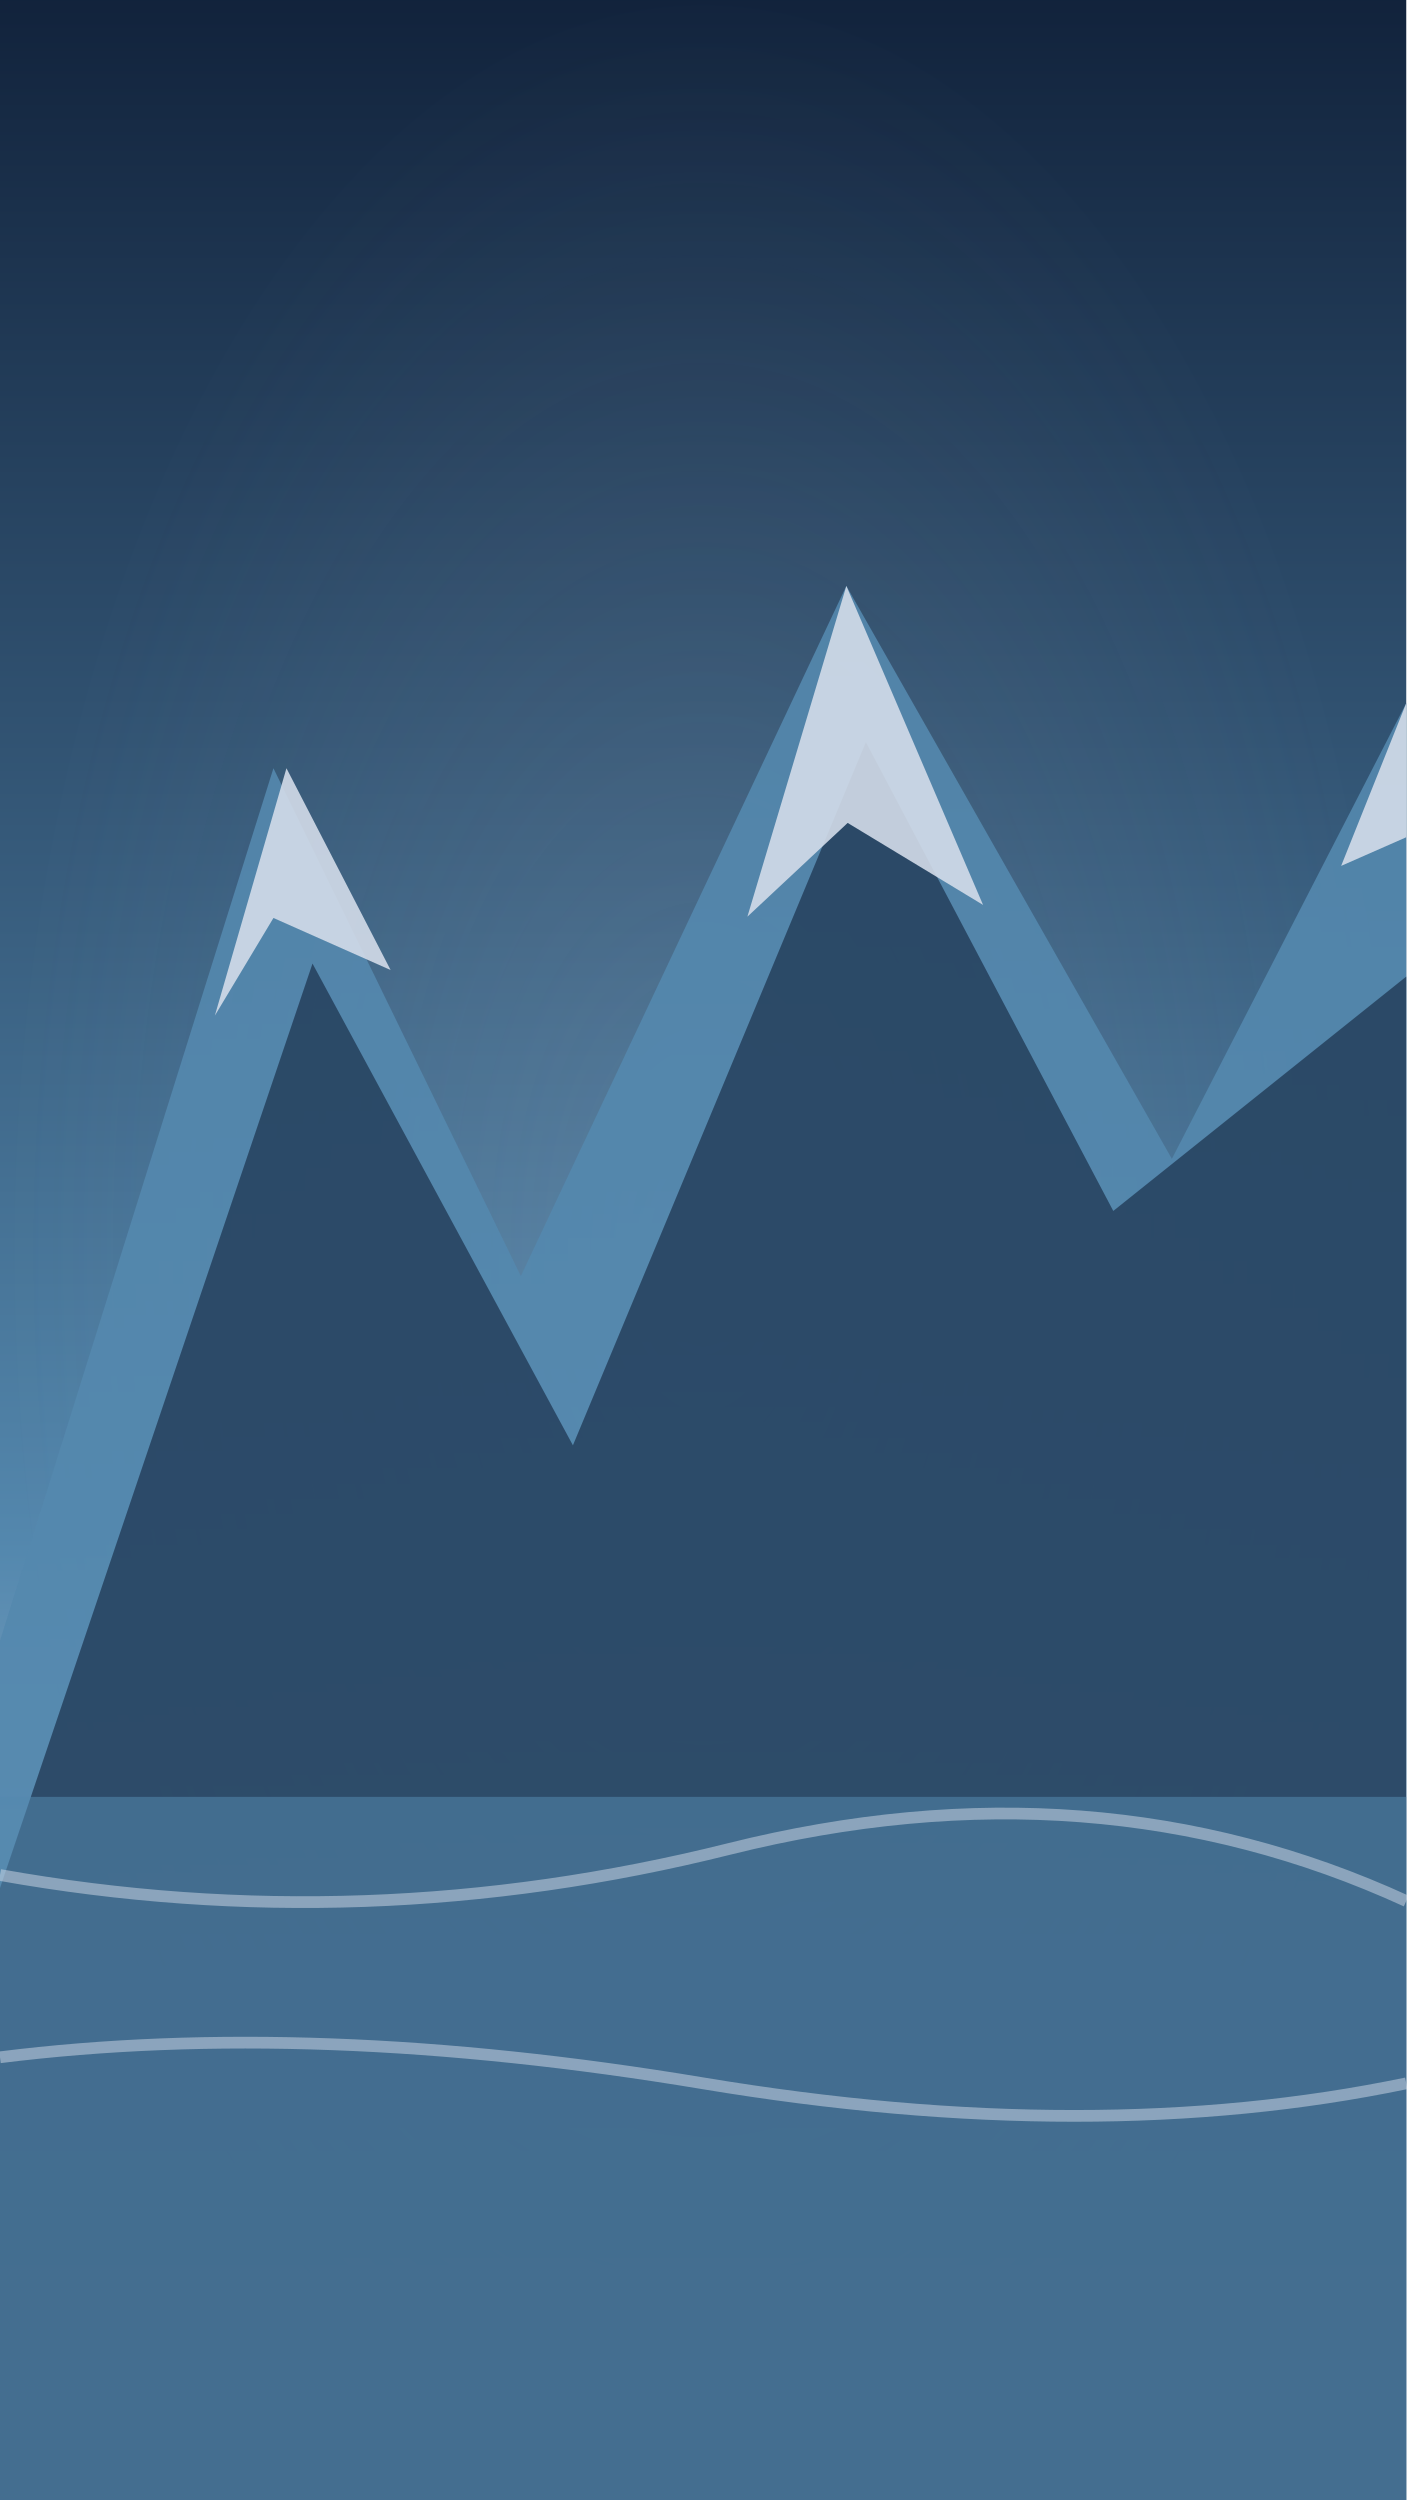
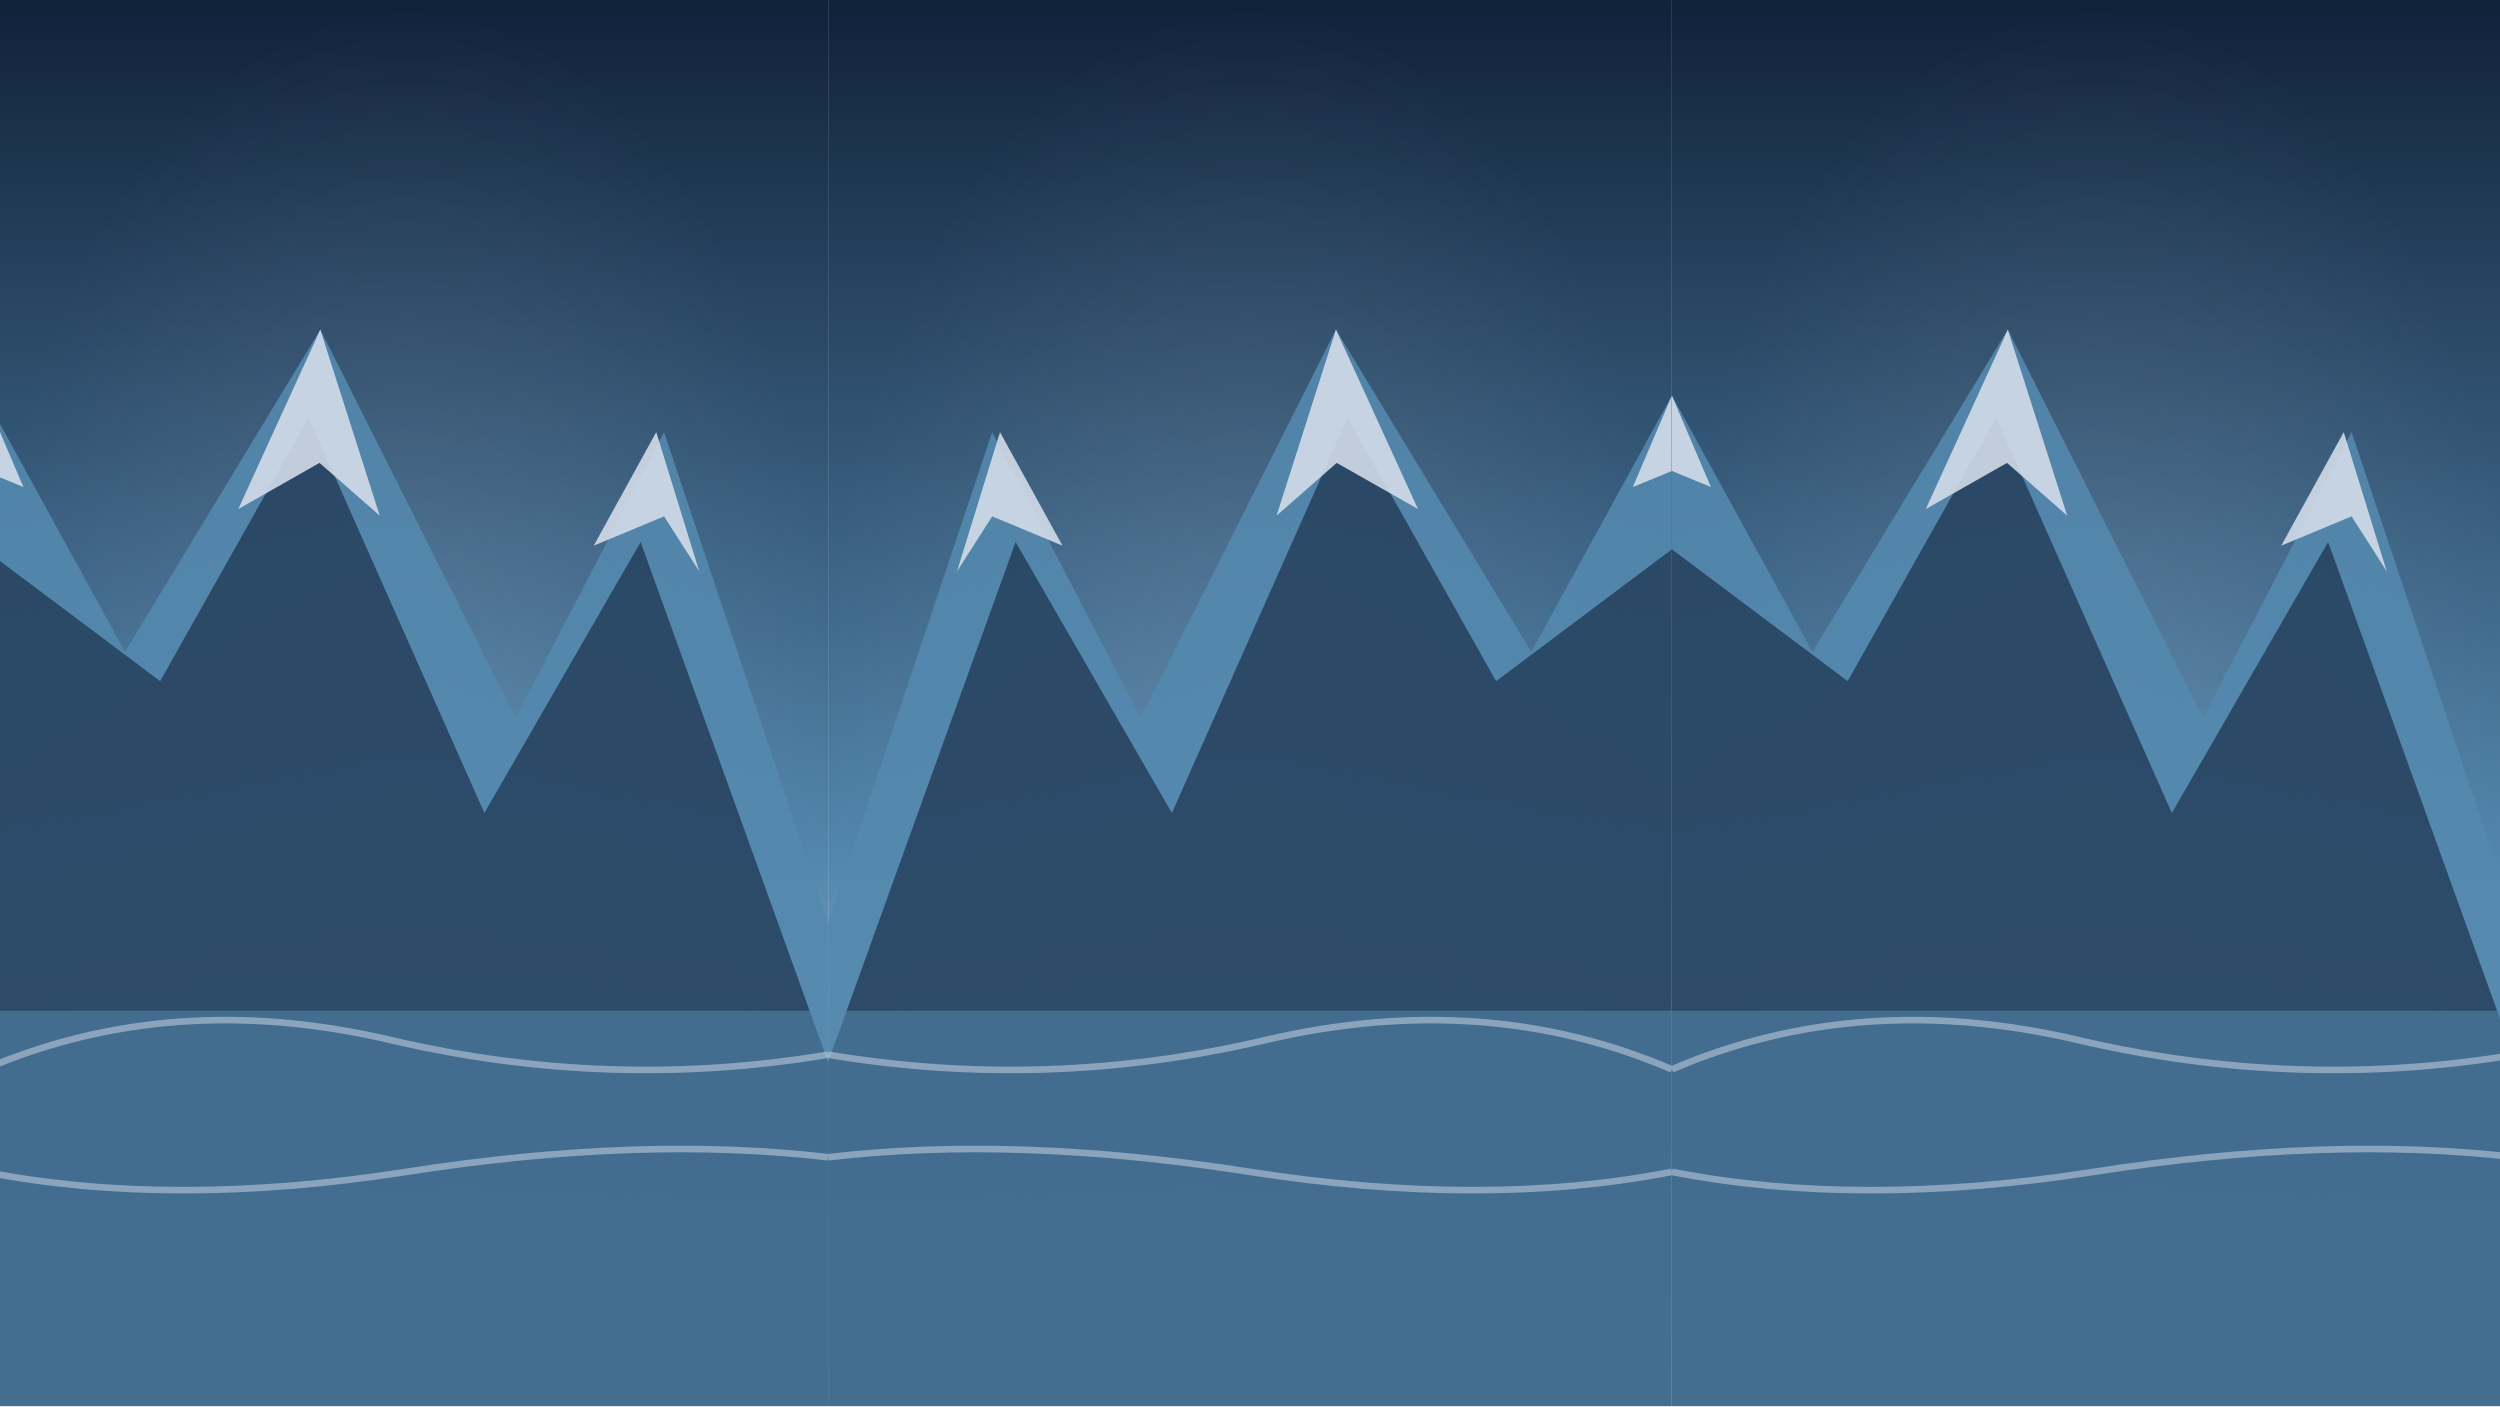
- <svg xmlns="http://www.w3.org/2000/svg" width="1080" height="1920" viewBox="0 0 1080 1920" role="img">
+ <svg xmlns="http://www.w3.org/2000/svg" width="1920" height="1080" viewBox="0 0 1920 1080" role="img">
  <defs>
    <linearGradient id="sky" x2="0" y2="1">
      <stop offset="0" stop-color="#11223b" />
      <stop offset=".62" stop-color="#5488ae" />
      <stop offset="1" stop-color="#d3dce9" />
    </linearGradient>
    <radialGradient id="glow">
      <stop stop-color="#d3dce9" stop-opacity=".55" />
      <stop offset="1" stop-color="#d3dce9" stop-opacity="0" />
    </radialGradient>
    <filter id="blur">
      <feGaussianBlur stdDeviation="25" />
    </filter>
    <filter id="soft">
      <feGaussianBlur stdDeviation="5" />
    </filter>
  </defs>
-   <rect width="1080" height="1920" fill="url(#sky)" />
-   <rect width="1080" height="1920" fill="url(#glow)" opacity=".25" />
-   <path d="M0 1260L210 590L400 980L650 450L900 890L1080 540V1920H0Z" fill="#5488ae" opacity=".9" />
-   <path d="M0 1450L240 740L440 1110L665 570L855 930L1080 750V1920H0Z" fill="#11223b" opacity=".6" />
-   <path d="M220 590L300 745L210 705L165 780Z M650 450L755 695L651 632L574 704Z M1080 540L1030 665L1080 643Z" fill="#d3dce9" opacity=".9" />
-   <rect y="1380" width="1080" height="540" fill="#5488ae" opacity=".55" />
-   <path d="M0 1440Q280 1490 560 1420T1080 1460M0 1580Q240 1550 540 1600T1080 1600" fill="none" stroke="#d3dce9" stroke-width="9" opacity=".5" />
+   <g transform="translate(1272 0) scale(-1 1)">
+     <svg x="636" width="648" height="1080" viewBox="0 0 1080 1920" preserveAspectRatio="none">
+       <rect width="1080" height="1920" fill="url(#sky)" />
+       <rect width="1080" height="1920" fill="url(#glow)" opacity=".25" />
+       <path d="M0 1260L210 590L400 980L650 450L900 890L1080 540V1920H0Z" fill="#5488ae" opacity=".9" />
+       <path d="M0 1450L240 740L440 1110L665 570L855 930L1080 750V1920H0Z" fill="#11223b" opacity=".6" />
+       <path d="M220 590L300 745L210 705L165 780Z M650 450L755 695L651 632L574 704Z M1080 540L1030 665L1080 643Z" fill="#d3dce9" opacity=".9" />
+       <rect y="1380" width="1080" height="540" fill="#5488ae" opacity=".55" />
+       <path d="M0 1440Q280 1490 560 1420T1080 1460M0 1580Q240 1550 540 1600T1080 1600" fill="none" stroke="#d3dce9" stroke-width="9" opacity=".5" />
+     </svg>
+   </g>
+   <svg x="636" width="648" height="1080" viewBox="0 0 1080 1920" preserveAspectRatio="none">
+     <rect width="1080" height="1920" fill="url(#sky)" />
+     <rect width="1080" height="1920" fill="url(#glow)" opacity=".25" />
+     <path d="M0 1260L210 590L400 980L650 450L900 890L1080 540V1920H0Z" fill="#5488ae" opacity=".9" />
+     <path d="M0 1450L240 740L440 1110L665 570L855 930L1080 750V1920H0Z" fill="#11223b" opacity=".6" />
+     <path d="M220 590L300 745L210 705L165 780Z M650 450L755 695L651 632L574 704Z M1080 540L1030 665L1080 643Z" fill="#d3dce9" opacity=".9" />
+     <rect y="1380" width="1080" height="540" fill="#5488ae" opacity=".55" />
+     <path d="M0 1440Q280 1490 560 1420T1080 1460M0 1580Q240 1550 540 1600T1080 1600" fill="none" stroke="#d3dce9" stroke-width="9" opacity=".5" />
+   </svg>
+   <g transform="translate(2568 0) scale(-1 1)">
+     <svg x="636" width="648" height="1080" viewBox="0 0 1080 1920" preserveAspectRatio="none">
+       <rect width="1080" height="1920" fill="url(#sky)" />
+       <rect width="1080" height="1920" fill="url(#glow)" opacity=".25" />
+       <path d="M0 1260L210 590L400 980L650 450L900 890L1080 540V1920H0Z" fill="#5488ae" opacity=".9" />
+       <path d="M0 1450L240 740L440 1110L665 570L855 930L1080 750V1920H0Z" fill="#11223b" opacity=".6" />
+       <path d="M220 590L300 745L210 705L165 780Z M650 450L755 695L651 632L574 704Z M1080 540L1030 665L1080 643Z" fill="#d3dce9" opacity=".9" />
+       <rect y="1380" width="1080" height="540" fill="#5488ae" opacity=".55" />
+       <path d="M0 1440Q280 1490 560 1420T1080 1460M0 1580Q240 1550 540 1600T1080 1600" fill="none" stroke="#d3dce9" stroke-width="9" opacity=".5" />
+     </svg>
+   </g>
</svg>
